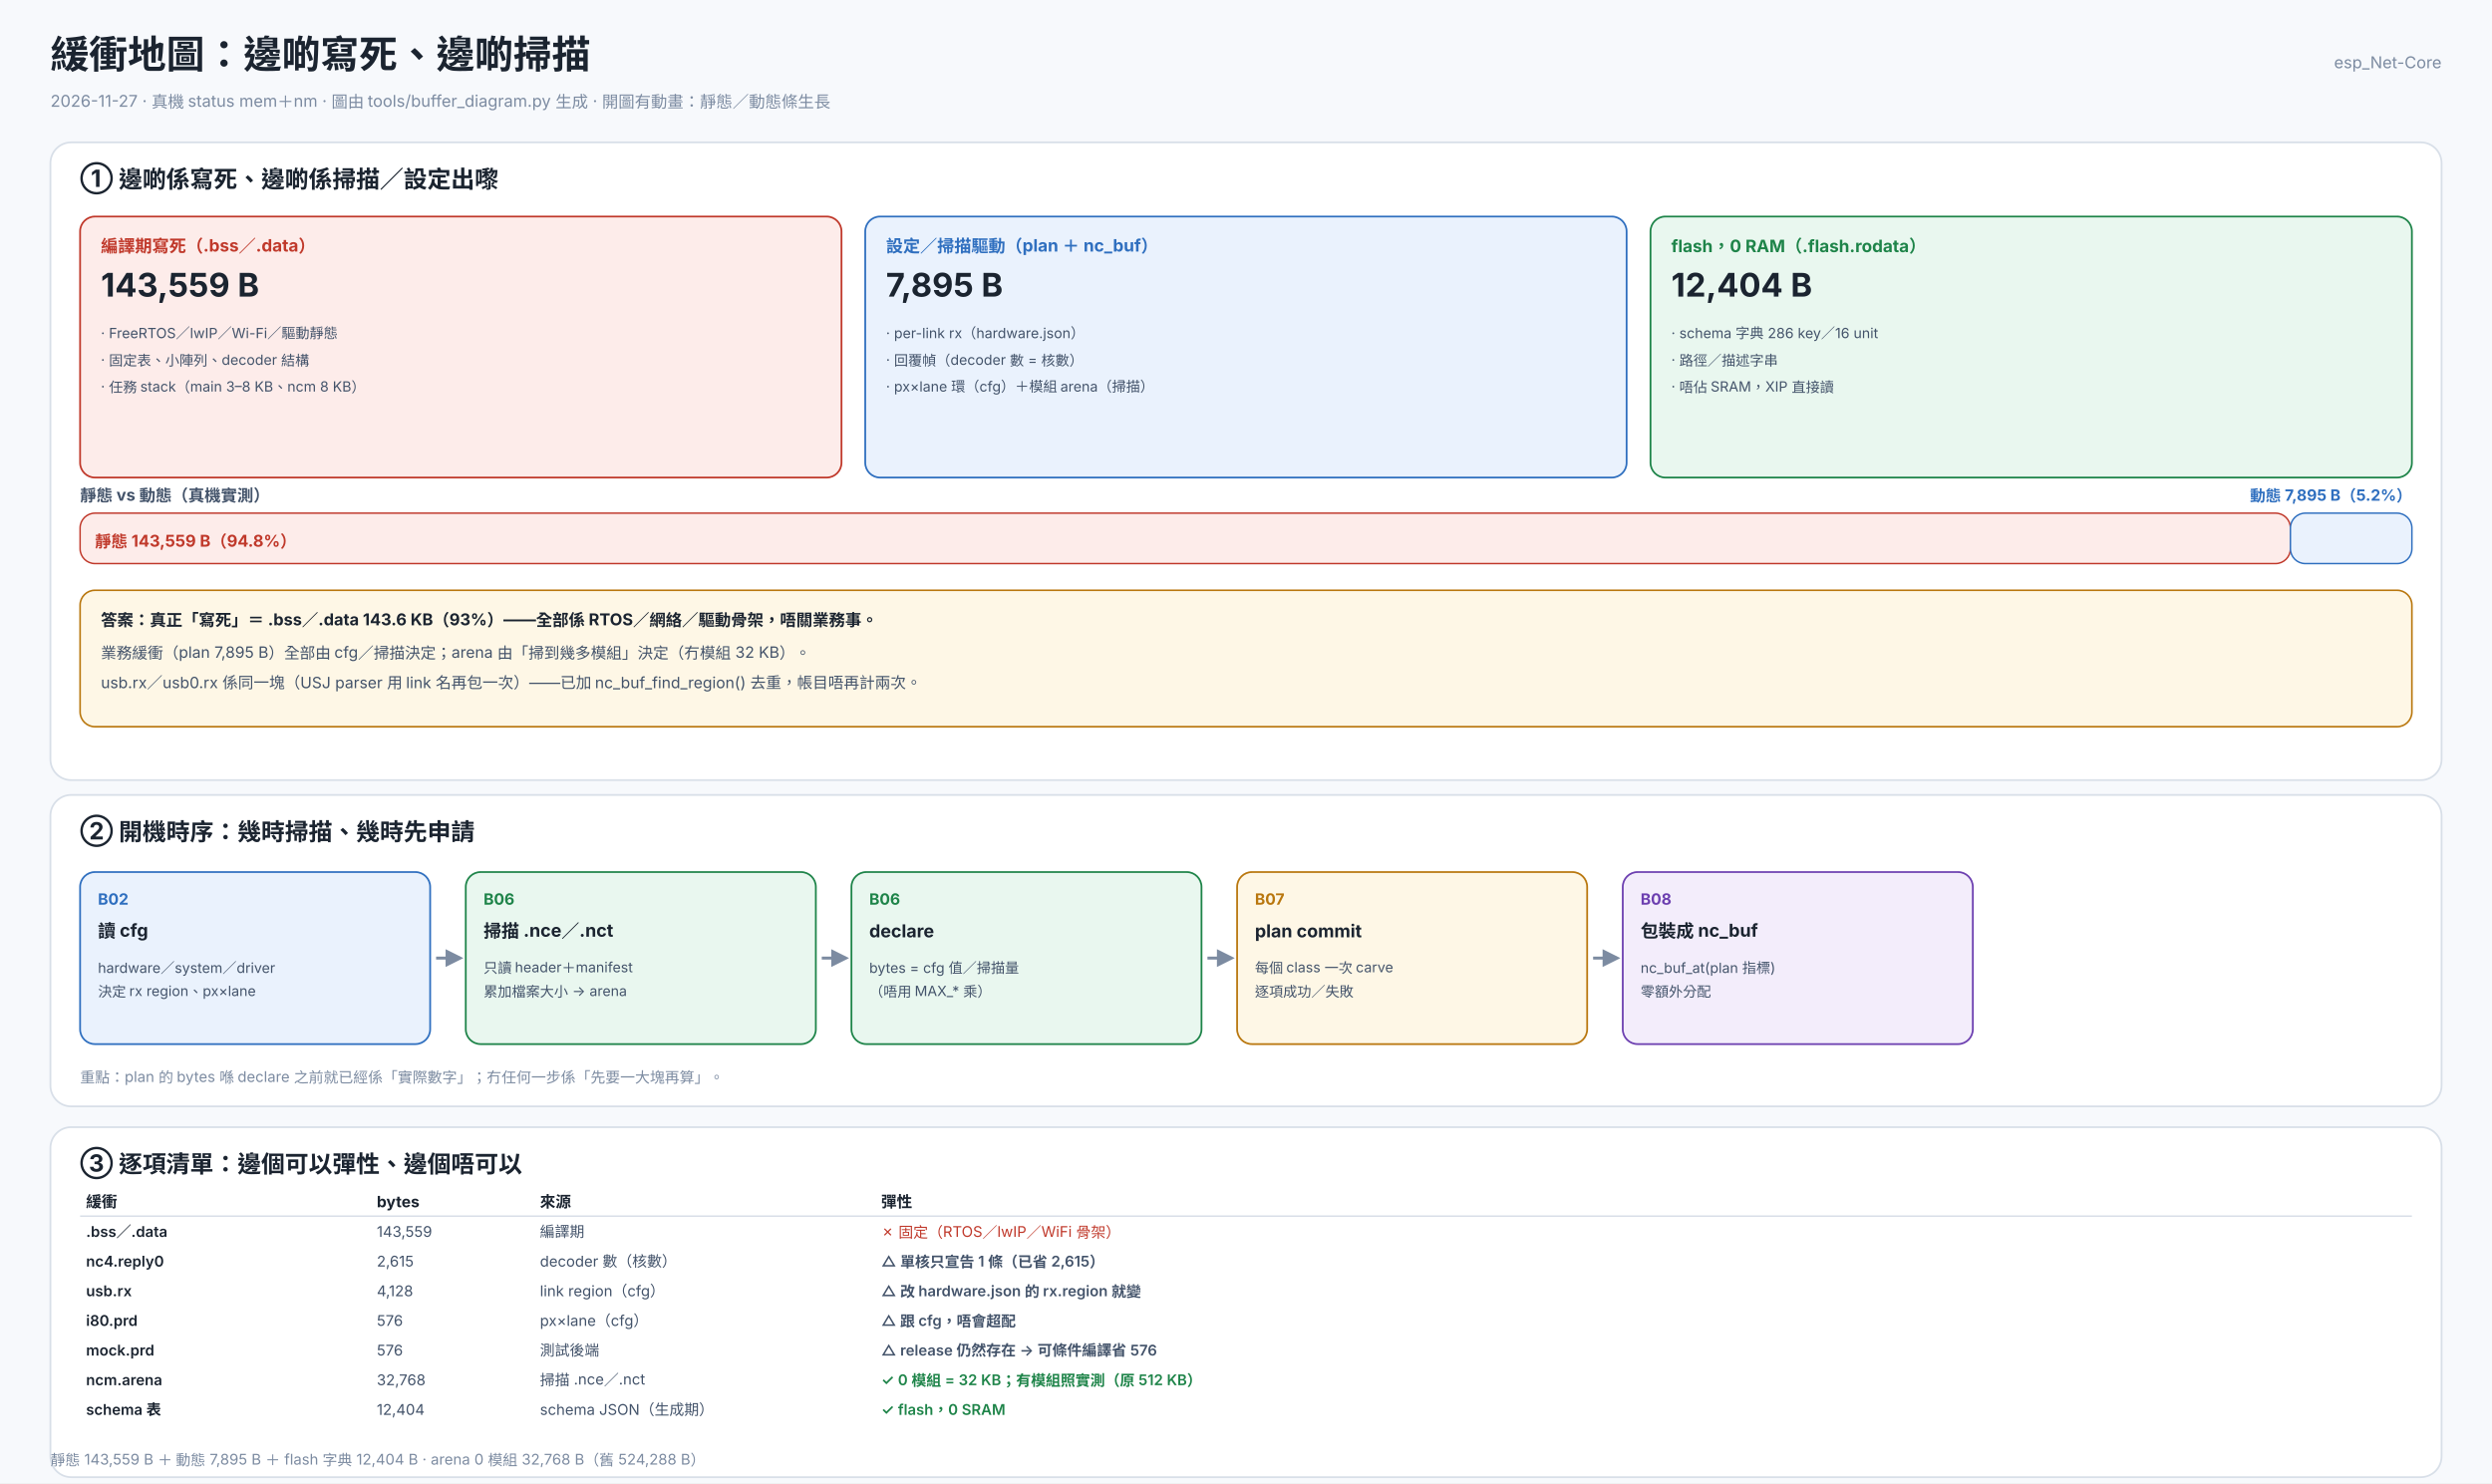
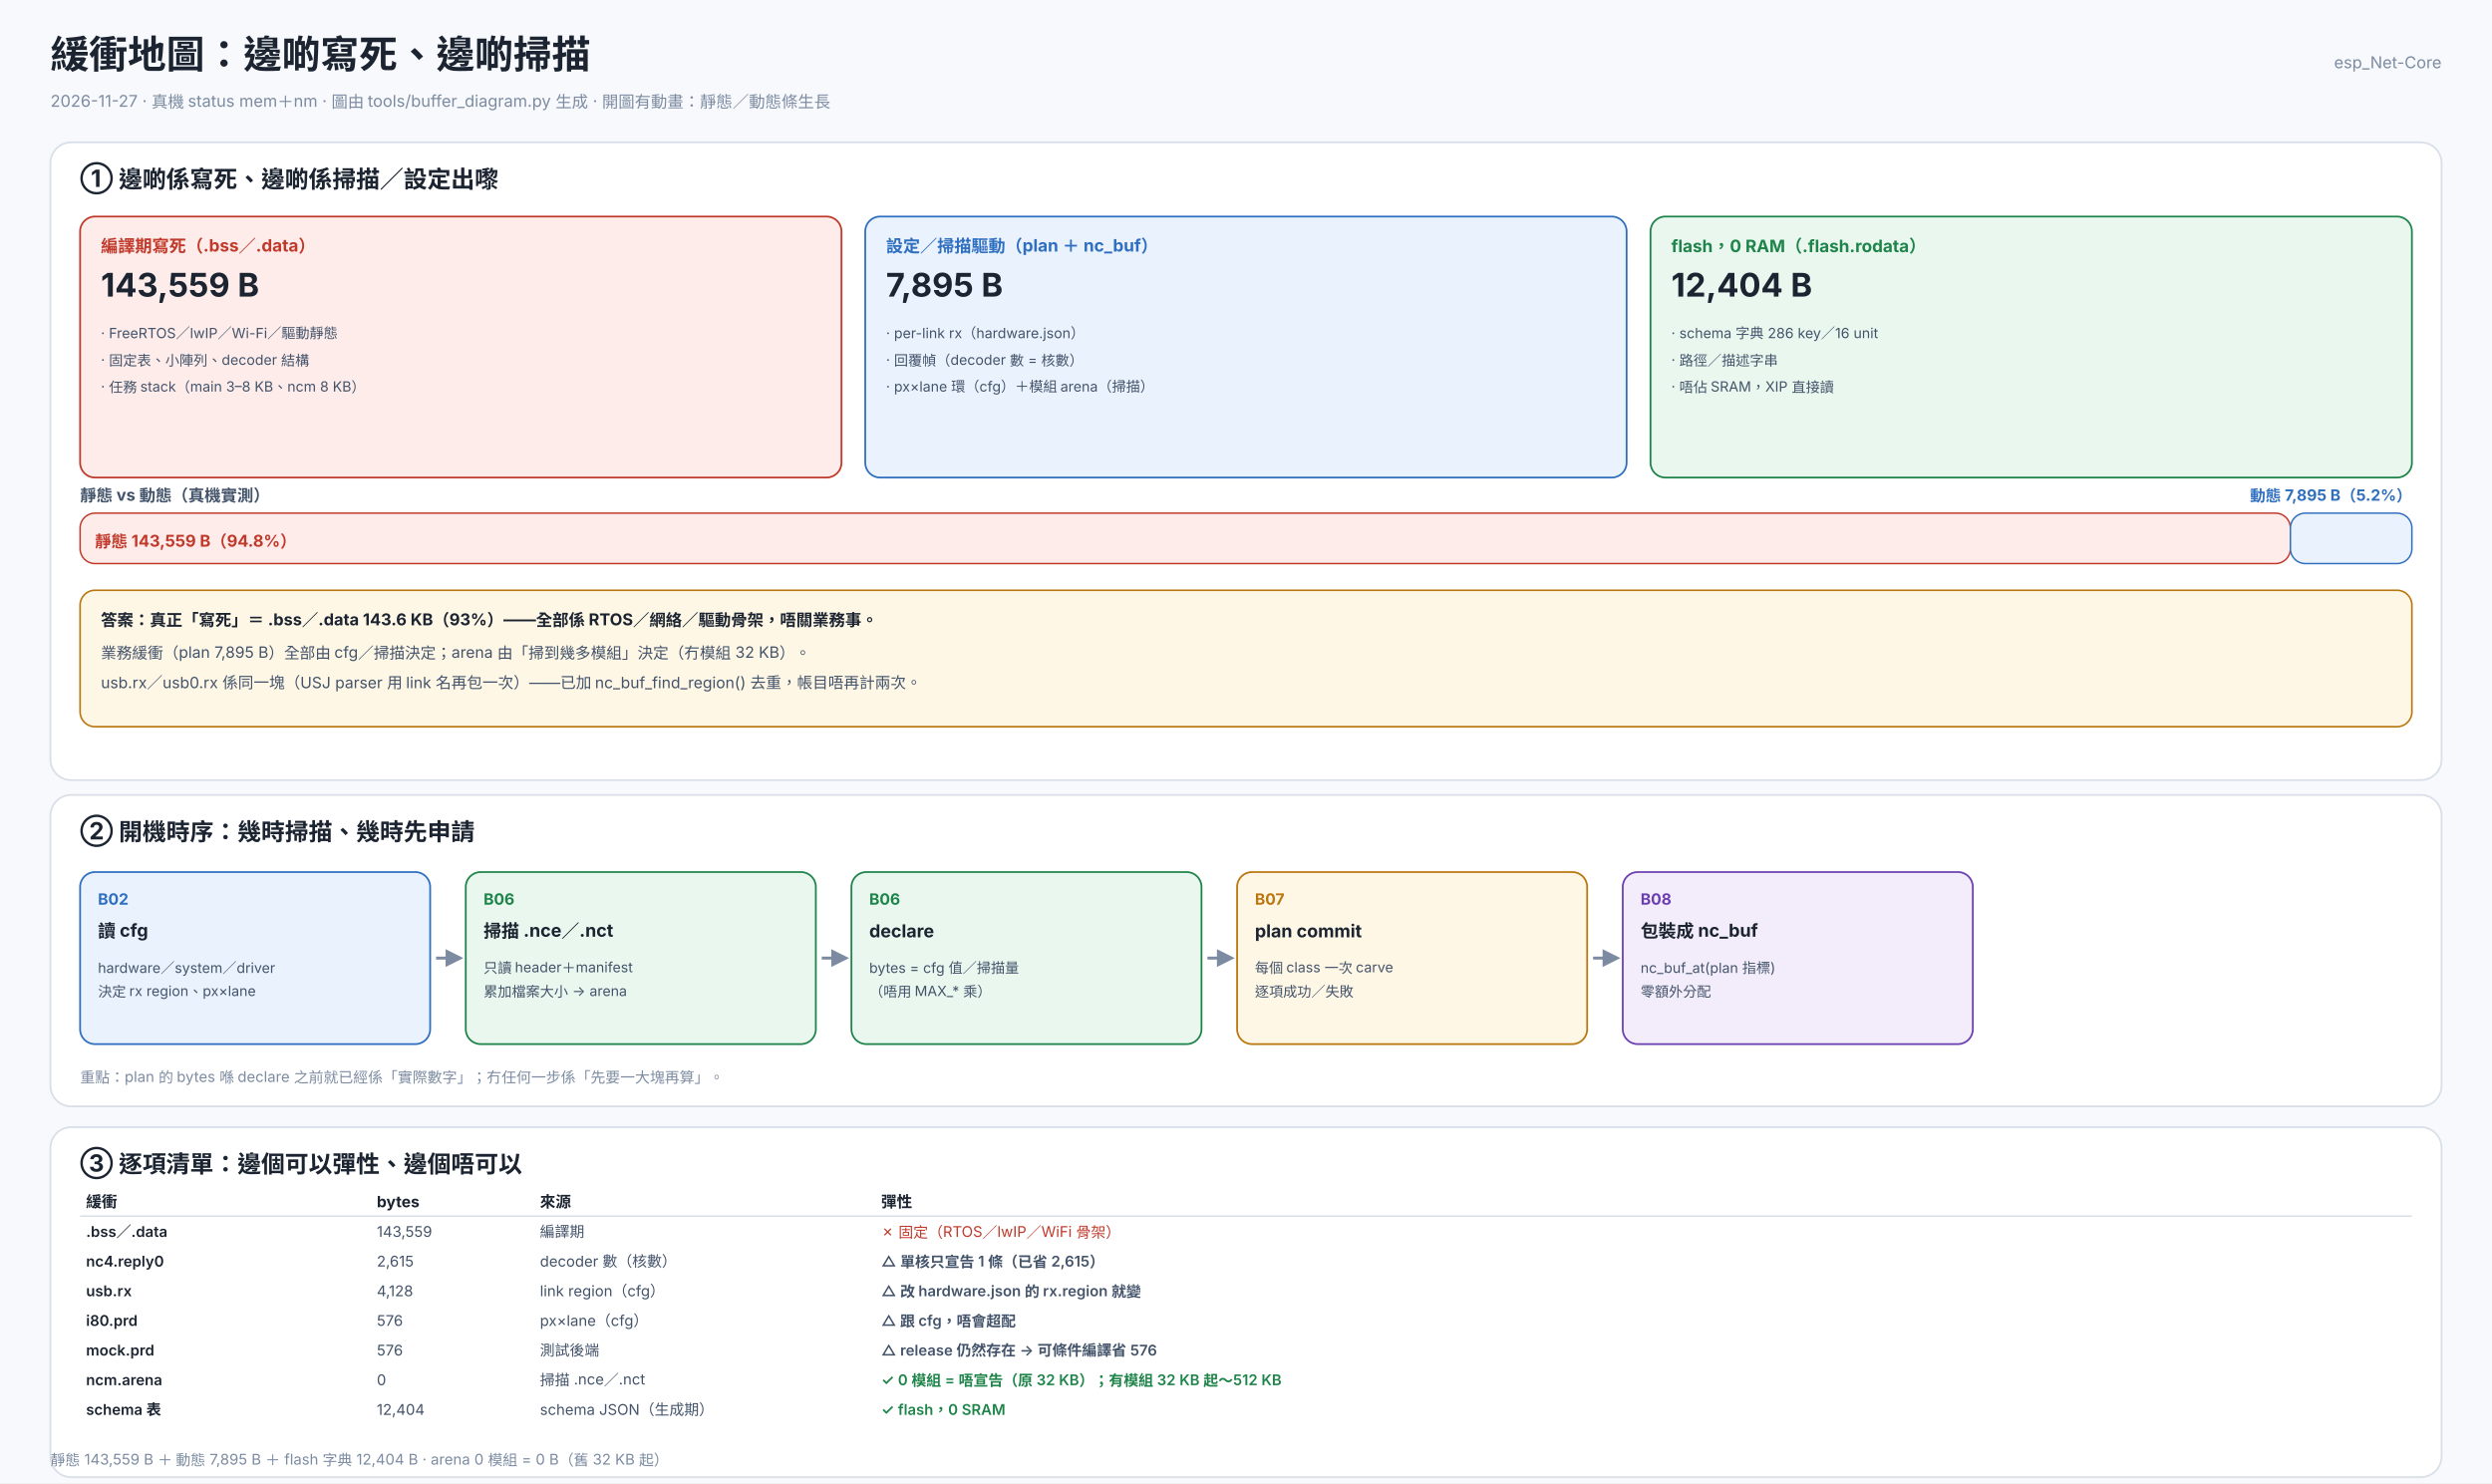
<svg xmlns="http://www.w3.org/2000/svg" width="1680" height="1000" viewBox="0 0 1680 1000">
  <defs>
    <marker id="arr" viewBox="0 0 10 10" refX="8" refY="5" markerWidth="6" markerHeight="6" orient="auto">
      <path d="M 0 0 L 10 5 L 0 10 z" fill="#7c8ba1" />
    </marker>
  </defs>
  <rect width="1680" height="1000" fill="#f7f9fc" />
  <text x="34.0" y="46.0" font-size="26" fill="#1b2430" font-weight="700" text-anchor="start" font-family="Inter, Noto Sans CJK TC, PingFang TC, sans-serif">緩衝地圖：邊啲寫死、邊啲掃描</text>
  <text x="34.0" y="72.0" font-size="11" fill="#7c8ba1" font-weight="400" text-anchor="start" font-family="Inter, Noto Sans CJK TC, PingFang TC, sans-serif">2026-11-27 · 真機 status mem＋nm · 圖由 tools/buffer_diagram.py 生成 · 開圖有動畫：靜態／動態條生長</text>
  <text x="1646.0" y="46.0" font-size="11" fill="#7c8ba1" font-weight="400" text-anchor="end" font-family="Inter, Noto Sans CJK TC, PingFang TC, sans-serif">esp_Net-Core</text>
  <rect x="34.0" y="96.0" width="1612.0" height="430.0" rx="14" fill="#ffffff" stroke="#d8dfe8" stroke-width="1.2" />
  <text x="54.0" y="126.0" font-size="16" fill="#1b2430" font-weight="700" text-anchor="start" font-family="Inter, Noto Sans CJK TC, PingFang TC, sans-serif">① 邊啲係寫死、邊啲係掃描／設定出嚟</text>
  <rect x="54.0" y="146.0" width="513.3" height="176.0" rx="10" fill="#fdecea" stroke="#c0392b" stroke-width="1.2" />
  <text x="68.0" y="170.0" font-size="11.5" fill="#c0392b" font-weight="700" text-anchor="start" font-family="Inter, Noto Sans CJK TC, PingFang TC, sans-serif">編譯期寫死（.bss／.data）</text>
  <text x="68.0" y="200.0" font-size="22" fill="#1b2430" font-weight="700" text-anchor="start" font-family="Inter, Noto Sans CJK TC, PingFang TC, sans-serif">143,559 B</text>
  <text x="68.0" y="228.0" font-size="9.5" fill="#43536a" font-weight="400" text-anchor="start" font-family="Inter, Noto Sans CJK TC, PingFang TC, sans-serif">· FreeRTOS／lwIP／Wi-Fi／驅動靜態</text>
  <text x="68.0" y="246.0" font-size="9.5" fill="#43536a" font-weight="400" text-anchor="start" font-family="Inter, Noto Sans CJK TC, PingFang TC, sans-serif">· 固定表、小陣列、decoder 結構</text>
  <text x="68.0" y="264.0" font-size="9.5" fill="#43536a" font-weight="400" text-anchor="start" font-family="Inter, Noto Sans CJK TC, PingFang TC, sans-serif">· 任務 stack（main 3–8 KB、ncm 8 KB）</text>
  <rect x="583.3" y="146.0" width="513.3" height="176.0" rx="10" fill="#eaf2fd" stroke="#2f6fbf" stroke-width="1.2" />
  <text x="597.3" y="170.0" font-size="11.5" fill="#2f6fbf" font-weight="700" text-anchor="start" font-family="Inter, Noto Sans CJK TC, PingFang TC, sans-serif">設定／掃描驅動（plan ＋ nc_buf）</text>
  <text x="597.3" y="200.0" font-size="22" fill="#1b2430" font-weight="700" text-anchor="start" font-family="Inter, Noto Sans CJK TC, PingFang TC, sans-serif">7,895 B</text>
  <text x="597.3" y="228.0" font-size="9.5" fill="#43536a" font-weight="400" text-anchor="start" font-family="Inter, Noto Sans CJK TC, PingFang TC, sans-serif">· per-link rx（hardware.json）</text>
  <text x="597.3" y="246.0" font-size="9.5" fill="#43536a" font-weight="400" text-anchor="start" font-family="Inter, Noto Sans CJK TC, PingFang TC, sans-serif">· 回覆幀（decoder 數 = 核數）</text>
  <text x="597.3" y="264.0" font-size="9.5" fill="#43536a" font-weight="400" text-anchor="start" font-family="Inter, Noto Sans CJK TC, PingFang TC, sans-serif">· px×lane 環（cfg）＋模組 arena（掃描）</text>
  <rect x="1112.7" y="146.0" width="513.3" height="176.0" rx="10" fill="#e9f7ef" stroke="#1e8449" stroke-width="1.2" />
  <text x="1126.7" y="170.0" font-size="11.5" fill="#1e8449" font-weight="700" text-anchor="start" font-family="Inter, Noto Sans CJK TC, PingFang TC, sans-serif">flash，0 RAM（.flash.rodata）</text>
  <text x="1126.7" y="200.0" font-size="22" fill="#1b2430" font-weight="700" text-anchor="start" font-family="Inter, Noto Sans CJK TC, PingFang TC, sans-serif">12,404 B</text>
  <text x="1126.7" y="228.0" font-size="9.5" fill="#43536a" font-weight="400" text-anchor="start" font-family="Inter, Noto Sans CJK TC, PingFang TC, sans-serif">· schema 字典 286 key／16 unit</text>
  <text x="1126.7" y="246.0" font-size="9.5" fill="#43536a" font-weight="400" text-anchor="start" font-family="Inter, Noto Sans CJK TC, PingFang TC, sans-serif">· 路徑／描述字串</text>
  <text x="1126.7" y="264.0" font-size="9.5" fill="#43536a" font-weight="400" text-anchor="start" font-family="Inter, Noto Sans CJK TC, PingFang TC, sans-serif">· 唔佔 SRAM，XIP 直接讀</text>
  <text x="54.0" y="338.0" font-size="11" fill="#43536a" font-weight="700" text-anchor="start" font-family="Inter, Noto Sans CJK TC, PingFang TC, sans-serif">靜態 vs 動態（真機實測）</text>
  <rect x="54.0" y="346.0" width="1490.1" height="34.0" rx="10" fill="#fdecea" stroke="#c0392b" stroke-width="1" />
  <rect x="54.0" y="346" width="0" height="34" fill="#fdecea" stroke="#c0392b">
    <animate attributeName="width" from="0" to="1490.1" dur="1.4s" fill="freeze" />
  </rect>
  <rect x="1544.1" y="346.0" width="81.9" height="34.0" rx="10" fill="#eaf2fd" stroke="#2f6fbf" stroke-width="1" />
  <text x="64.0" y="369.0" font-size="11" fill="#c0392b" font-weight="700" text-anchor="start" font-family="Inter, Noto Sans CJK TC, PingFang TC, sans-serif">靜態 143,559 B（94.8%）</text>
  <text x="1626.0" y="338.0" font-size="10.5" fill="#2f6fbf" font-weight="700" text-anchor="end" font-family="Inter, Noto Sans CJK TC, PingFang TC, sans-serif">動態 7,895 B（5.2%）</text>
  <rect x="54.0" y="398.0" width="1572.0" height="92.0" rx="10" fill="#fef7e6" stroke="#b9770e" stroke-width="1.1" />
  <text x="68.0" y="422.0" font-size="11" fill="#1b2430" font-weight="700" text-anchor="start" font-family="Inter, Noto Sans CJK TC, PingFang TC, sans-serif">答案：真正「寫死」＝ .bss／.data 143.6 KB（93%）——全部係 RTOS／網絡／驅動骨架，唔關業務事。</text>
  <text x="68.0" y="444.0" font-size="10.5" fill="#43536a" font-weight="400" text-anchor="start" font-family="Inter, Noto Sans CJK TC, PingFang TC, sans-serif">業務緩衝（plan 7,895 B）全部由 cfg／掃描決定；arena 由「掃到幾多模組」決定（冇模組 32 KB）。</text>
  <text x="68.0" y="464.0" font-size="10.5" fill="#43536a" font-weight="400" text-anchor="start" font-family="Inter, Noto Sans CJK TC, PingFang TC, sans-serif">usb.rx／usb0.rx 係同一塊（USJ parser 用 link 名再包一次）——已加 nc_buf_find_region() 去重，帳目唔再計兩次。</text>
  <rect x="34.0" y="536.0" width="1612.0" height="210.0" rx="14" fill="#ffffff" stroke="#d8dfe8" stroke-width="1.2" />
  <text x="54.0" y="566.0" font-size="16" fill="#1b2430" font-weight="700" text-anchor="start" font-family="Inter, Noto Sans CJK TC, PingFang TC, sans-serif">② 開機時序：幾時掃描、幾時先申請</text>
  <rect x="54.0" y="588.0" width="236.0" height="116.0" rx="10" fill="#eaf2fd" stroke="#2f6fbf" stroke-width="1.2" />
  <text x="66.0" y="610.0" font-size="10.5" fill="#2f6fbf" font-weight="700" text-anchor="start" font-family="Inter, Noto Sans CJK TC, PingFang TC, sans-serif">B02</text>
  <text x="66.0" y="632.0" font-size="12" fill="#1b2430" font-weight="700" text-anchor="start" font-family="Inter, Noto Sans CJK TC, PingFang TC, sans-serif">讀 cfg</text>
  <text x="66.0" y="656.0" font-size="9.5" fill="#43536a" font-weight="400" text-anchor="start" font-family="Inter, Noto Sans CJK TC, PingFang TC, sans-serif">hardware／system／driver</text>
  <text x="66.0" y="672.0" font-size="9.5" fill="#43536a" font-weight="400" text-anchor="start" font-family="Inter, Noto Sans CJK TC, PingFang TC, sans-serif">決定 rx region、px×lane</text>
  <path d="M 294 646 h 16" stroke="#7c8ba1" stroke-width="2" marker-end="url(#arr)" />
  <rect x="314.0" y="588.0" width="236.0" height="116.0" rx="10" fill="#e9f7ef" stroke="#1e8449" stroke-width="1.2" />
  <text x="326.0" y="610.0" font-size="10.5" fill="#1e8449" font-weight="700" text-anchor="start" font-family="Inter, Noto Sans CJK TC, PingFang TC, sans-serif">B06</text>
  <text x="326.0" y="632.0" font-size="12" fill="#1b2430" font-weight="700" text-anchor="start" font-family="Inter, Noto Sans CJK TC, PingFang TC, sans-serif">掃描 .nce／.nct</text>
  <text x="326.0" y="656.0" font-size="9.5" fill="#43536a" font-weight="400" text-anchor="start" font-family="Inter, Noto Sans CJK TC, PingFang TC, sans-serif">只讀 header＋manifest</text>
  <text x="326.0" y="672.0" font-size="9.5" fill="#43536a" font-weight="400" text-anchor="start" font-family="Inter, Noto Sans CJK TC, PingFang TC, sans-serif">累加檔案大小 → arena</text>
  <path d="M 554 646 h 16" stroke="#7c8ba1" stroke-width="2" marker-end="url(#arr)" />
  <rect x="574.0" y="588.0" width="236.0" height="116.0" rx="10" fill="#e9f7ef" stroke="#1e8449" stroke-width="1.2" />
  <text x="586.0" y="610.0" font-size="10.5" fill="#1e8449" font-weight="700" text-anchor="start" font-family="Inter, Noto Sans CJK TC, PingFang TC, sans-serif">B06</text>
  <text x="586.0" y="632.0" font-size="12" fill="#1b2430" font-weight="700" text-anchor="start" font-family="Inter, Noto Sans CJK TC, PingFang TC, sans-serif">declare</text>
  <text x="586.0" y="656.0" font-size="9.5" fill="#43536a" font-weight="400" text-anchor="start" font-family="Inter, Noto Sans CJK TC, PingFang TC, sans-serif">bytes = cfg 值／掃描量</text>
  <text x="586.0" y="672.0" font-size="9.5" fill="#43536a" font-weight="400" text-anchor="start" font-family="Inter, Noto Sans CJK TC, PingFang TC, sans-serif">（唔用 MAX_* 乘）</text>
  <path d="M 814 646 h 16" stroke="#7c8ba1" stroke-width="2" marker-end="url(#arr)" />
  <rect x="834.0" y="588.0" width="236.0" height="116.0" rx="10" fill="#fef7e6" stroke="#b9770e" stroke-width="1.2" />
  <text x="846.0" y="610.0" font-size="10.5" fill="#b9770e" font-weight="700" text-anchor="start" font-family="Inter, Noto Sans CJK TC, PingFang TC, sans-serif">B07</text>
  <text x="846.0" y="632.0" font-size="12" fill="#1b2430" font-weight="700" text-anchor="start" font-family="Inter, Noto Sans CJK TC, PingFang TC, sans-serif">plan commit</text>
  <text x="846.0" y="656.0" font-size="9.5" fill="#43536a" font-weight="400" text-anchor="start" font-family="Inter, Noto Sans CJK TC, PingFang TC, sans-serif">每個 class 一次 carve</text>
  <text x="846.0" y="672.0" font-size="9.5" fill="#43536a" font-weight="400" text-anchor="start" font-family="Inter, Noto Sans CJK TC, PingFang TC, sans-serif">逐項成功／失敗</text>
  <path d="M 1074 646 h 16" stroke="#7c8ba1" stroke-width="2" marker-end="url(#arr)" />
  <rect x="1094.0" y="588.0" width="236.0" height="116.0" rx="10" fill="#f3edfb" stroke="#6c3fb0" stroke-width="1.2" />
  <text x="1106.0" y="610.0" font-size="10.5" fill="#6c3fb0" font-weight="700" text-anchor="start" font-family="Inter, Noto Sans CJK TC, PingFang TC, sans-serif">B08</text>
  <text x="1106.0" y="632.0" font-size="12" fill="#1b2430" font-weight="700" text-anchor="start" font-family="Inter, Noto Sans CJK TC, PingFang TC, sans-serif">包裝成 nc_buf</text>
  <text x="1106.0" y="656.0" font-size="9.5" fill="#43536a" font-weight="400" text-anchor="start" font-family="Inter, Noto Sans CJK TC, PingFang TC, sans-serif">nc_buf_at(plan 指標)</text>
  <text x="1106.0" y="672.0" font-size="9.5" fill="#43536a" font-weight="400" text-anchor="start" font-family="Inter, Noto Sans CJK TC, PingFang TC, sans-serif">零額外分配</text>
  <text x="54.0" y="730.0" font-size="10" fill="#7c8ba1" font-weight="400" text-anchor="start" font-family="Inter, Noto Sans CJK TC, PingFang TC, sans-serif">重點：plan 的 bytes 喺 declare 之前就已經係「實際數字」；冇任何一步係「先要一大塊再算」。</text>
  <rect x="34.0" y="760.0" width="1612.0" height="236.0" rx="14" fill="#ffffff" stroke="#d8dfe8" stroke-width="1.2" />
  <text x="54.0" y="790.0" font-size="16" fill="#1b2430" font-weight="700" text-anchor="start" font-family="Inter, Noto Sans CJK TC, PingFang TC, sans-serif">③ 逐項清單：邊個可以彈性、邊個唔可以</text>
  <text x="58.0" y="814.0" font-size="10.5" fill="#1b2430" font-weight="700" text-anchor="start" font-family="Inter, Noto Sans CJK TC, PingFang TC, sans-serif">緩衝</text>
  <text x="254.0" y="814.0" font-size="10.5" fill="#1b2430" font-weight="700" text-anchor="start" font-family="Inter, Noto Sans CJK TC, PingFang TC, sans-serif">bytes</text>
  <text x="364.0" y="814.0" font-size="10.5" fill="#1b2430" font-weight="700" text-anchor="start" font-family="Inter, Noto Sans CJK TC, PingFang TC, sans-serif">來源</text>
  <text x="594.0" y="814.0" font-size="10.5" fill="#1b2430" font-weight="700" text-anchor="start" font-family="Inter, Noto Sans CJK TC, PingFang TC, sans-serif">彈性</text>
  <line x1="54.0" y1="820.0" x2="1626.0" y2="820.0" stroke="#d8dfe8" />
  <text x="58.0" y="834.0" font-size="10" fill="#1b2430" font-weight="600" text-anchor="start" font-family="Inter, Noto Sans CJK TC, PingFang TC, sans-serif">.bss／.data</text>
  <text x="254.0" y="834.0" font-size="10" fill="#43536a" font-weight="400" text-anchor="start" font-family="Inter, Noto Sans CJK TC, PingFang TC, sans-serif">143,559</text>
  <text x="364.0" y="834.0" font-size="10" fill="#43536a" font-weight="400" text-anchor="start" font-family="Inter, Noto Sans CJK TC, PingFang TC, sans-serif">編譯期</text>
  <text x="594.0" y="834.0" font-size="10" fill="#c0392b" font-weight="400" text-anchor="start" font-family="Inter, Noto Sans CJK TC, PingFang TC, sans-serif">✗ 固定（RTOS／lwIP／WiFi 骨架）</text>
  <text x="58.0" y="854.0" font-size="10" fill="#1b2430" font-weight="600" text-anchor="start" font-family="Inter, Noto Sans CJK TC, PingFang TC, sans-serif">nc4.reply0</text>
  <text x="254.0" y="854.0" font-size="10" fill="#43536a" font-weight="400" text-anchor="start" font-family="Inter, Noto Sans CJK TC, PingFang TC, sans-serif">2,615</text>
  <text x="364.0" y="854.0" font-size="10" fill="#43536a" font-weight="400" text-anchor="start" font-family="Inter, Noto Sans CJK TC, PingFang TC, sans-serif">decoder 數（核數）</text>
  <text x="594.0" y="854.0" font-size="10" fill="#43536a" font-weight="600" text-anchor="start" font-family="Inter, Noto Sans CJK TC, PingFang TC, sans-serif">△ 單核只宣告 1 條（已省 2,615）</text>
  <text x="58.0" y="874.0" font-size="10" fill="#1b2430" font-weight="600" text-anchor="start" font-family="Inter, Noto Sans CJK TC, PingFang TC, sans-serif">usb.rx</text>
  <text x="254.0" y="874.0" font-size="10" fill="#43536a" font-weight="400" text-anchor="start" font-family="Inter, Noto Sans CJK TC, PingFang TC, sans-serif">4,128</text>
  <text x="364.0" y="874.0" font-size="10" fill="#43536a" font-weight="400" text-anchor="start" font-family="Inter, Noto Sans CJK TC, PingFang TC, sans-serif">link region（cfg）</text>
  <text x="594.0" y="874.0" font-size="10" fill="#43536a" font-weight="600" text-anchor="start" font-family="Inter, Noto Sans CJK TC, PingFang TC, sans-serif">△ 改 hardware.json 的 rx.region 就變</text>
  <text x="58.0" y="894.0" font-size="10" fill="#1b2430" font-weight="600" text-anchor="start" font-family="Inter, Noto Sans CJK TC, PingFang TC, sans-serif">i80.prd</text>
  <text x="254.0" y="894.0" font-size="10" fill="#43536a" font-weight="400" text-anchor="start" font-family="Inter, Noto Sans CJK TC, PingFang TC, sans-serif">576</text>
  <text x="364.0" y="894.0" font-size="10" fill="#43536a" font-weight="400" text-anchor="start" font-family="Inter, Noto Sans CJK TC, PingFang TC, sans-serif">px×lane（cfg）</text>
  <text x="594.0" y="894.0" font-size="10" fill="#43536a" font-weight="600" text-anchor="start" font-family="Inter, Noto Sans CJK TC, PingFang TC, sans-serif">△ 跟 cfg，唔會超配</text>
  <text x="58.0" y="914.0" font-size="10" fill="#1b2430" font-weight="600" text-anchor="start" font-family="Inter, Noto Sans CJK TC, PingFang TC, sans-serif">mock.prd</text>
  <text x="254.0" y="914.0" font-size="10" fill="#43536a" font-weight="400" text-anchor="start" font-family="Inter, Noto Sans CJK TC, PingFang TC, sans-serif">576</text>
  <text x="364.0" y="914.0" font-size="10" fill="#43536a" font-weight="400" text-anchor="start" font-family="Inter, Noto Sans CJK TC, PingFang TC, sans-serif">測試後端</text>
  <text x="594.0" y="914.0" font-size="10" fill="#43536a" font-weight="600" text-anchor="start" font-family="Inter, Noto Sans CJK TC, PingFang TC, sans-serif">△ release 仍然存在 → 可條件編譯省 576</text>
  <text x="58.0" y="934.0" font-size="10" fill="#1b2430" font-weight="600" text-anchor="start" font-family="Inter, Noto Sans CJK TC, PingFang TC, sans-serif">ncm.arena</text>
-   <text x="254.0" y="934.0" font-size="10" fill="#43536a" font-weight="400" text-anchor="start" font-family="Inter, Noto Sans CJK TC, PingFang TC, sans-serif">32,768</text>
+   <text x="254.0" y="934.0" font-size="10" fill="#43536a" font-weight="400" text-anchor="start" font-family="Inter, Noto Sans CJK TC, PingFang TC, sans-serif">0</text>
  <text x="364.0" y="934.0" font-size="10" fill="#43536a" font-weight="400" text-anchor="start" font-family="Inter, Noto Sans CJK TC, PingFang TC, sans-serif">掃描 .nce／.nct</text>
-   <text x="594.0" y="934.0" font-size="10" fill="#1e8449" font-weight="600" text-anchor="start" font-family="Inter, Noto Sans CJK TC, PingFang TC, sans-serif">✓ 0 模組 = 32 KB；有模組照實測（原 512 KB）</text>
+   <text x="594.0" y="934.0" font-size="10" fill="#1e8449" font-weight="600" text-anchor="start" font-family="Inter, Noto Sans CJK TC, PingFang TC, sans-serif">✓ 0 模組 = 唔宣告（原 32 KB）；有模組 32 KB 起～512 KB</text>
  <text x="58.0" y="954.0" font-size="10" fill="#1b2430" font-weight="600" text-anchor="start" font-family="Inter, Noto Sans CJK TC, PingFang TC, sans-serif">schema 表</text>
  <text x="254.0" y="954.0" font-size="10" fill="#43536a" font-weight="400" text-anchor="start" font-family="Inter, Noto Sans CJK TC, PingFang TC, sans-serif">12,404</text>
  <text x="364.0" y="954.0" font-size="10" fill="#43536a" font-weight="400" text-anchor="start" font-family="Inter, Noto Sans CJK TC, PingFang TC, sans-serif">schema JSON（生成期）</text>
  <text x="594.0" y="954.0" font-size="10" fill="#1e8449" font-weight="600" text-anchor="start" font-family="Inter, Noto Sans CJK TC, PingFang TC, sans-serif">✓ flash，0 SRAM</text>
-   <text x="34.0" y="988.0" font-size="10" fill="#7c8ba1" font-weight="400" text-anchor="start" font-family="Inter, Noto Sans CJK TC, PingFang TC, sans-serif">靜態 143,559 B ＋ 動態 7,895 B ＋ flash 字典 12,404 B · arena 0 模組 32,768 B（舊 524,288 B）</text>
+   <text x="34.0" y="988.0" font-size="10" fill="#7c8ba1" font-weight="400" text-anchor="start" font-family="Inter, Noto Sans CJK TC, PingFang TC, sans-serif">靜態 143,559 B ＋ 動態 7,895 B ＋ flash 字典 12,404 B · arena 0 模組 = 0 B（舊 32 KB 起）</text>
</svg>
